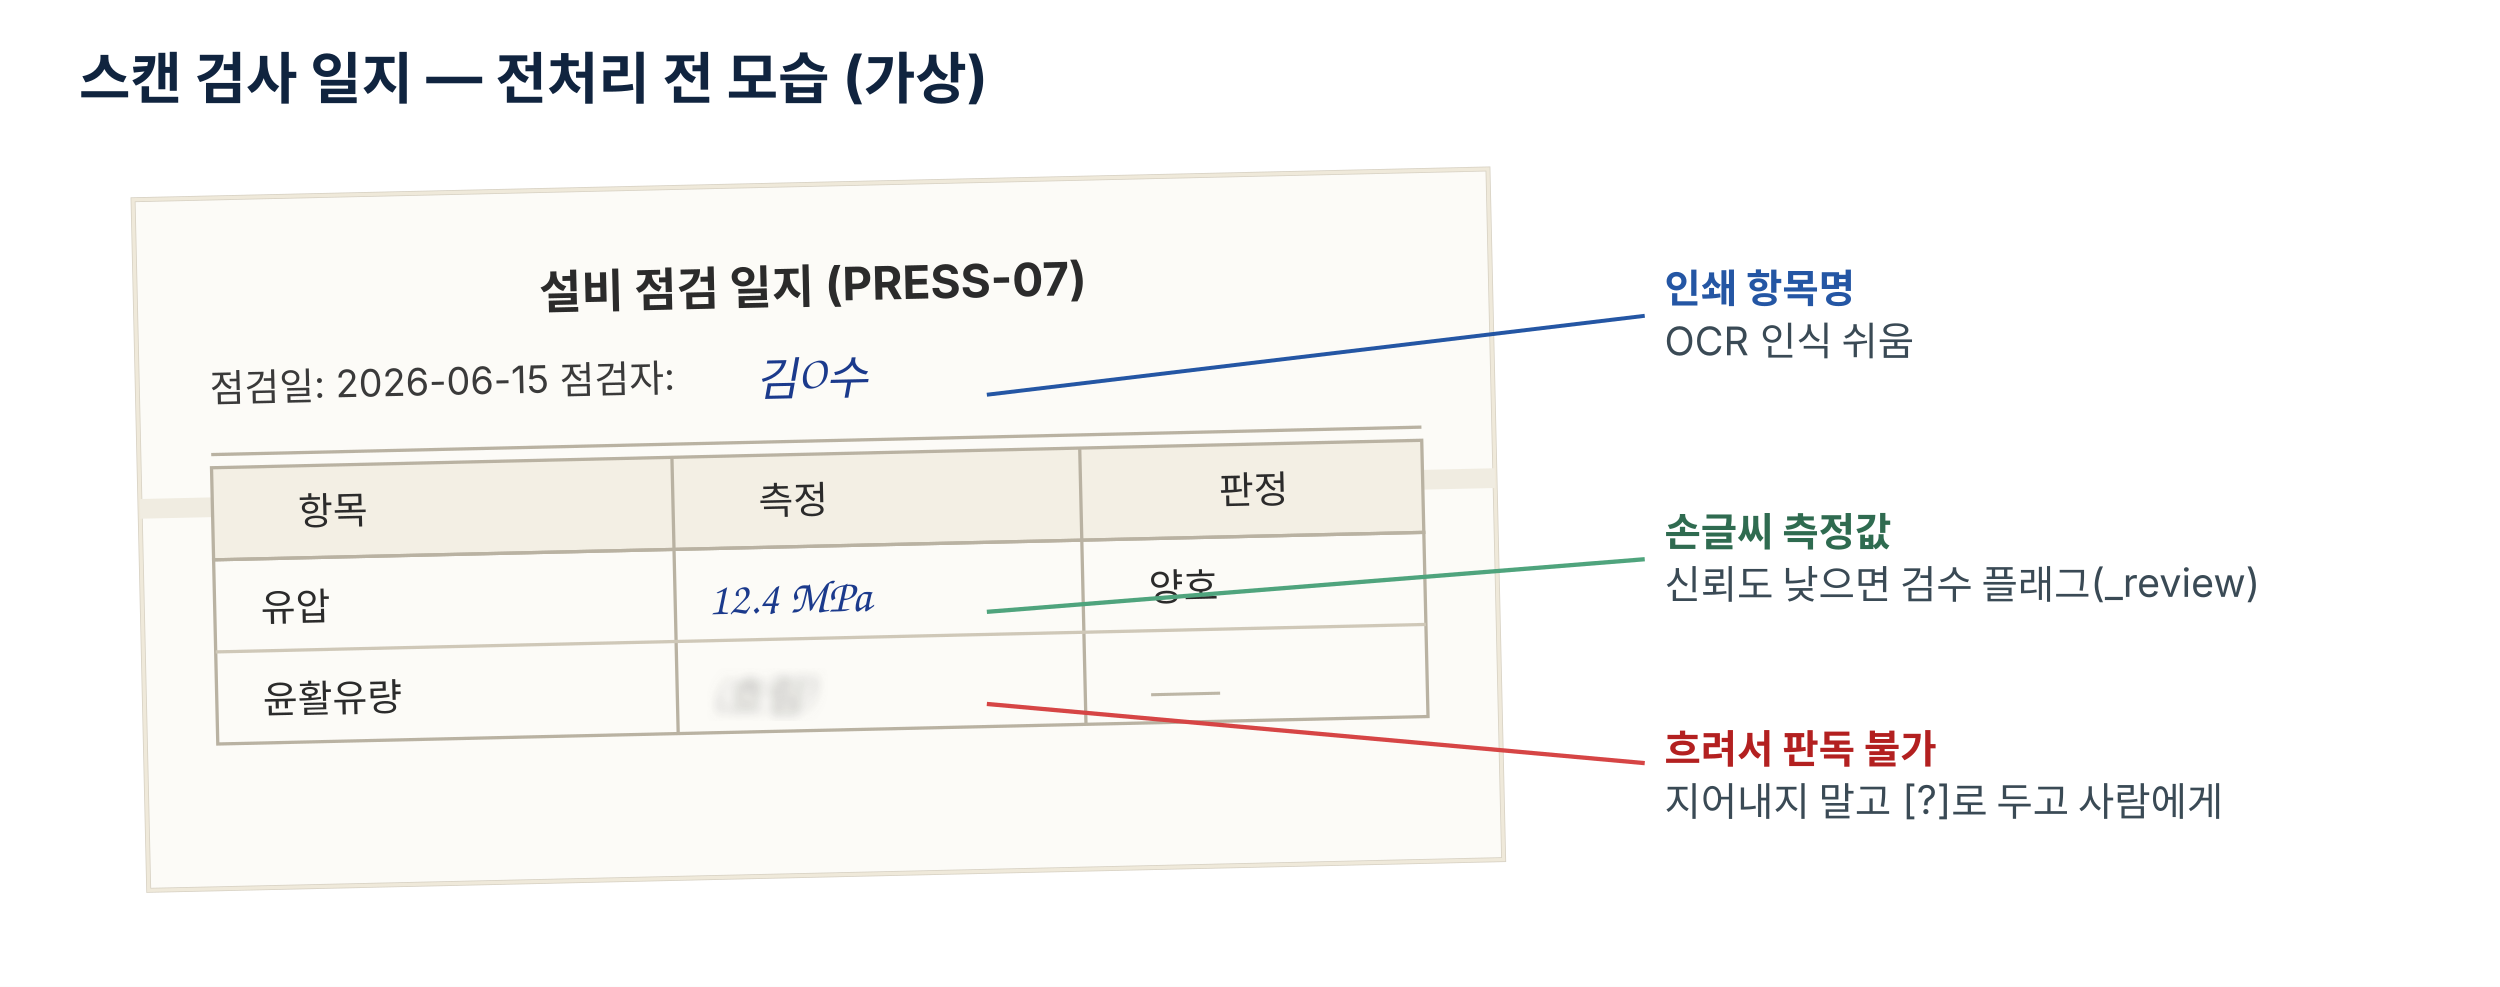
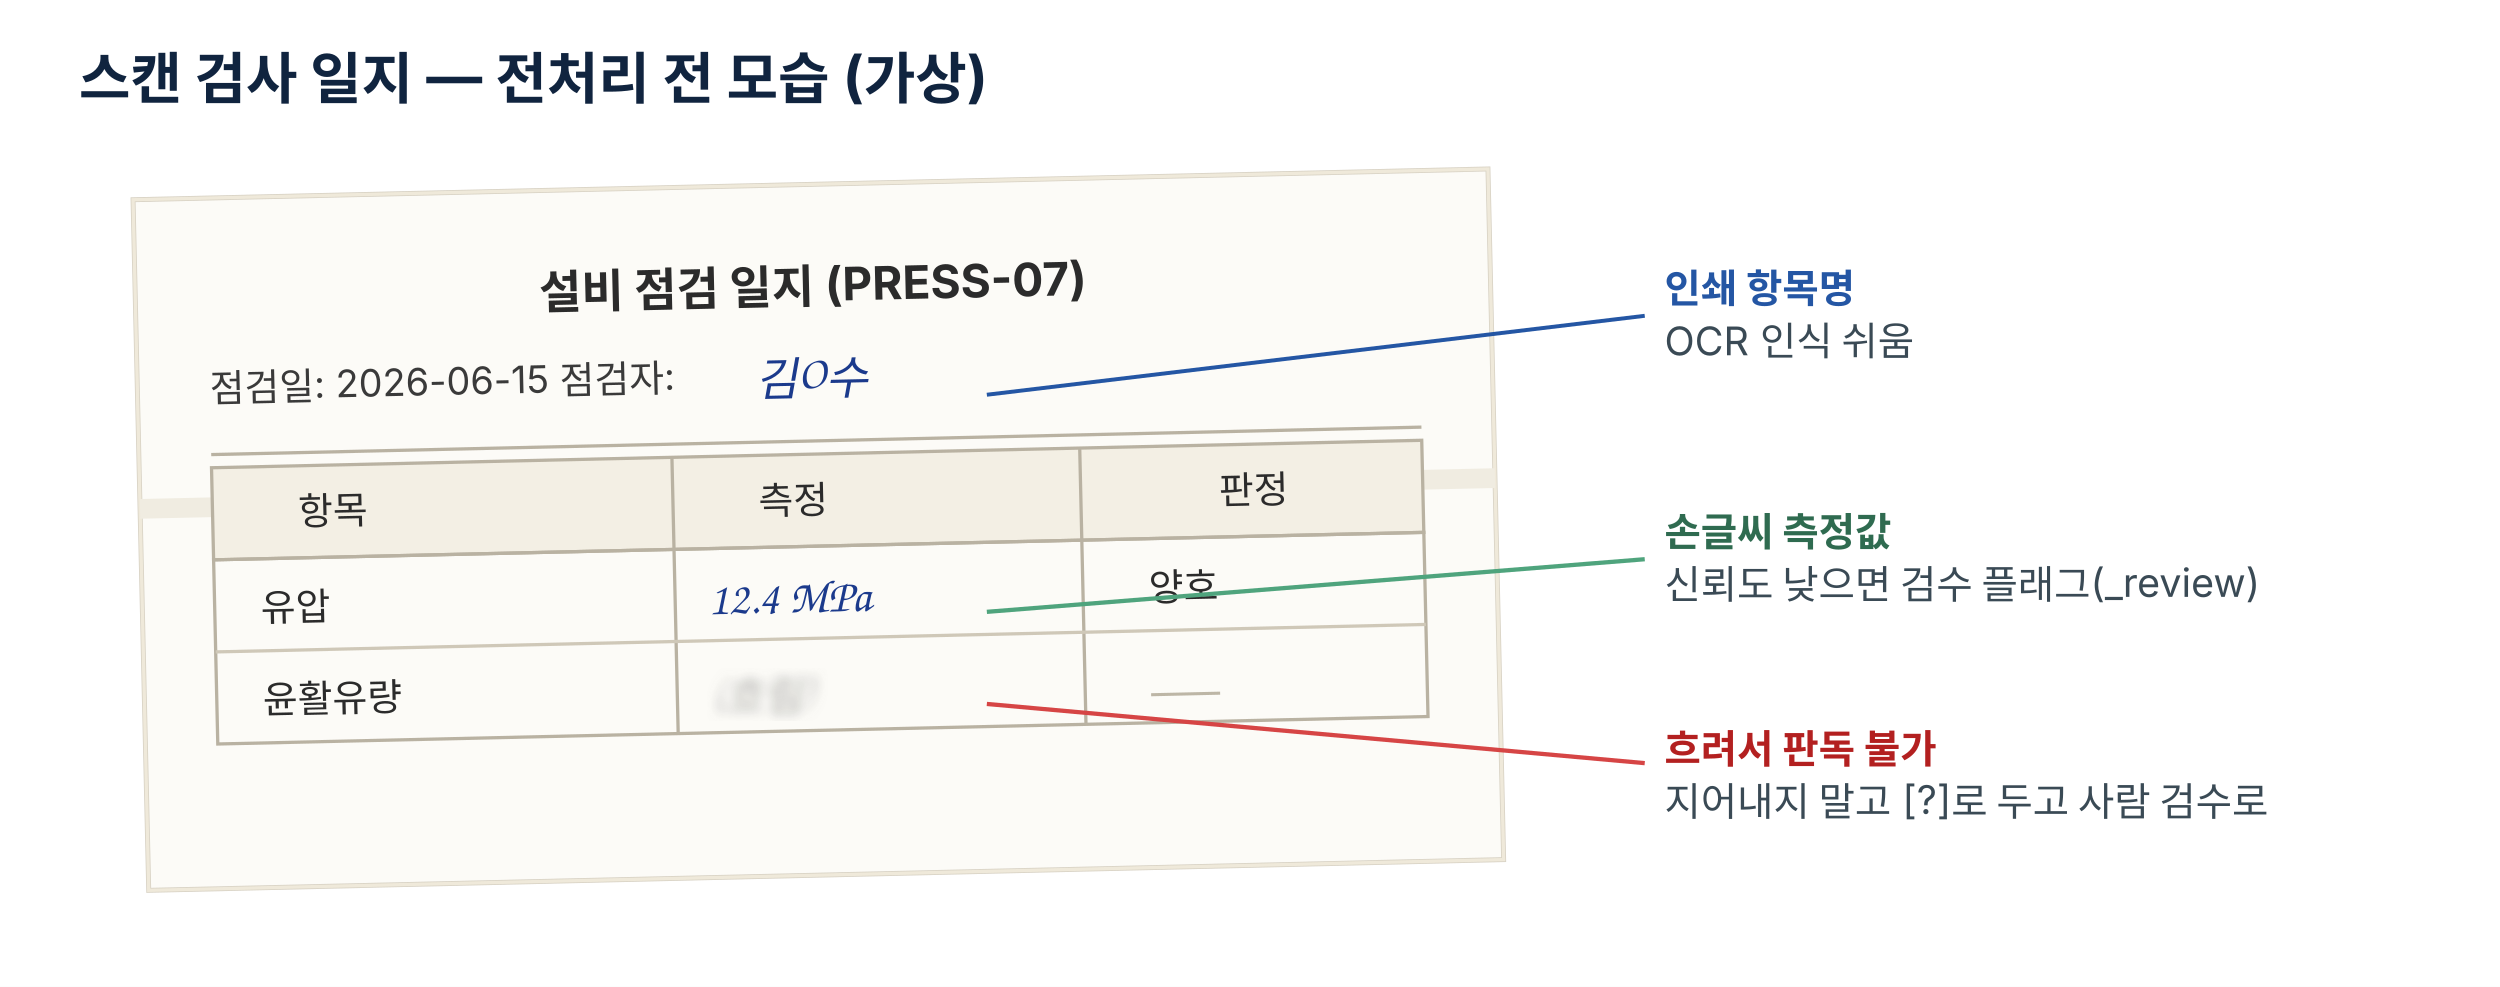
<svg xmlns="http://www.w3.org/2000/svg" viewBox="0 0 760 300" font-family="-apple-system, 'Malgun Gothic', 'Apple SD Gothic Neo', sans-serif">
  <defs>
    <filter id="blur">
      <feGaussianBlur stdDeviation="1.6" />
    </filter>
  </defs>
  <rect width="760" height="300" fill="#ffffff" />
  <text x="24" y="30" font-size="17" font-weight="700" fill="#10243f">스캔 검사 일지 — 전처리 전 모습 (가상)</text>
  <g transform="rotate(-1.3 250 215)">
    <rect x="44" y="56" width="412" height="210" fill="#fcfbf7" stroke="#d8d2c4" stroke-width="1.5" />
    <rect x="44" y="56" width="412" height="210" fill="none" stroke="#efe9da" />
    <line x1="44" y1="150" x2="456" y2="150" stroke="#f0ece1" stroke-width="6" />
    <text x="250" y="92" font-size="14" font-weight="700" fill="#2b2b2b" text-anchor="middle">설비 점검 일지 (PRESS-07)</text>
    <text x="66" y="118" font-size="11.5" fill="#3a3a3a">점검일: 2026-06-15      점검자:</text>
    <text x="232" y="120" font-size="14" fill="#1b3a8c" font-style="italic" font-family="'Comic Sans MS', cursive">김O수</text>
    <g font-size="11.5" fill="#2b2b2b">
      <line x1="66" y1="134" x2="434" y2="134" stroke="#b9b2a2" />
      <rect x="66" y="138" width="368" height="28" fill="#f3efe4" stroke="#b9b2a2" />
      <text x="92" y="156">항목</text>
      <text x="232" y="156">측정</text>
      <text x="372" y="156">판정</text>
      <line x1="206" y1="138" x2="206" y2="222" stroke="#b9b2a2" />
      <line x1="330" y1="138" x2="330" y2="222" stroke="#b9b2a2" />
      <rect x="66" y="166" width="368" height="56" fill="none" stroke="#b9b2a2" />
      <line x1="66" y1="194" x2="434" y2="194" stroke="#cfc8b8" />
      <text x="80" y="185">유압</text>
      <text x="216" y="186" fill="#1b3a8c" font-style="italic" font-family="'Comic Sans MS', cursive" font-size="14">12.4 MPa</text>
      <text x="350" y="185">양호</text>
      <text x="80" y="213">윤활유량</text>
      <text x="232" y="214" text-anchor="middle" fill="#6b6b6b" font-style="italic" font-family="'Comic Sans MS', cursive" font-size="13" filter="url(#blur)" opacity="0.55">(흐림)</text>
      <text x="350" y="213" fill="#bdb6a6">____</text>
    </g>
  </g>
  <g font-size="12">
    <line x1="300" y1="120" x2="500" y2="96" stroke="#2456A4" stroke-width="1.2" />
    <text x="506" y="92" fill="#2456A4" font-weight="700">인쇄 항목명</text>
    <text x="506" y="108" fill="#3a4a55">OCR 인식 쉬움</text>
    <line x1="300" y1="186" x2="500" y2="170" stroke="#4FA47D" stroke-width="1.3" />
    <text x="506" y="166" fill="#2f6b50" font-weight="700">손글씨 측정값</text>
    <text x="506" y="182" fill="#3a4a55">신뢰도 낮으면 검수 플래그(_review)</text>
    <line x1="300" y1="214" x2="500" y2="232" stroke="#d64545" stroke-width="1.3" />
    <text x="506" y="232" fill="#b32020" font-weight="700">흐려서 판독 불가</text>
-     <text x="506" y="248" fill="#3a4a55">지어내지 말고 [?]로 두고 사람에게</text>
+     <text x="506" y="248" fill="#3a4a55">지어내지 말고 [?]로 두고 사람 검수로</text>
  </g>
</svg>
